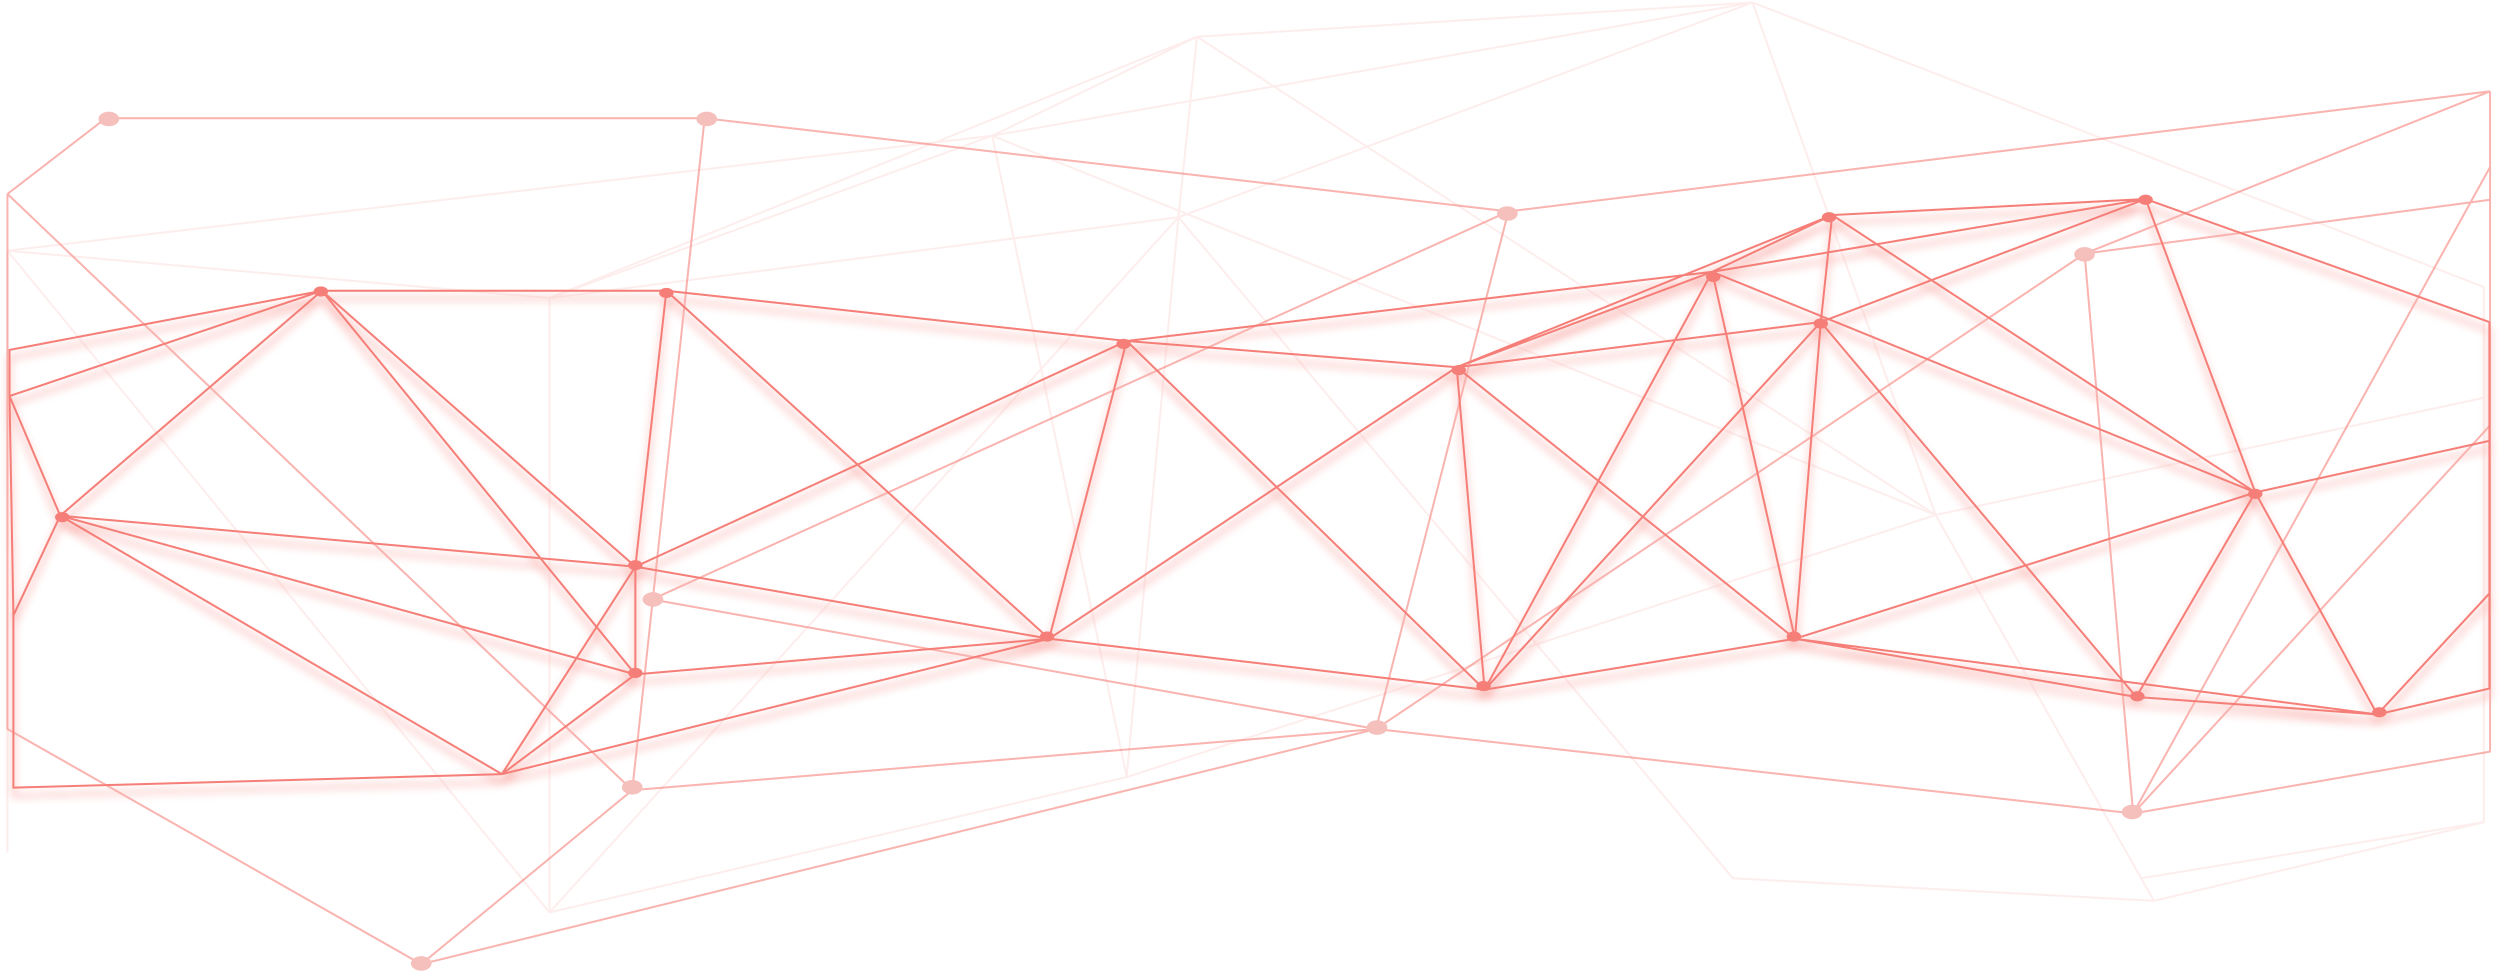
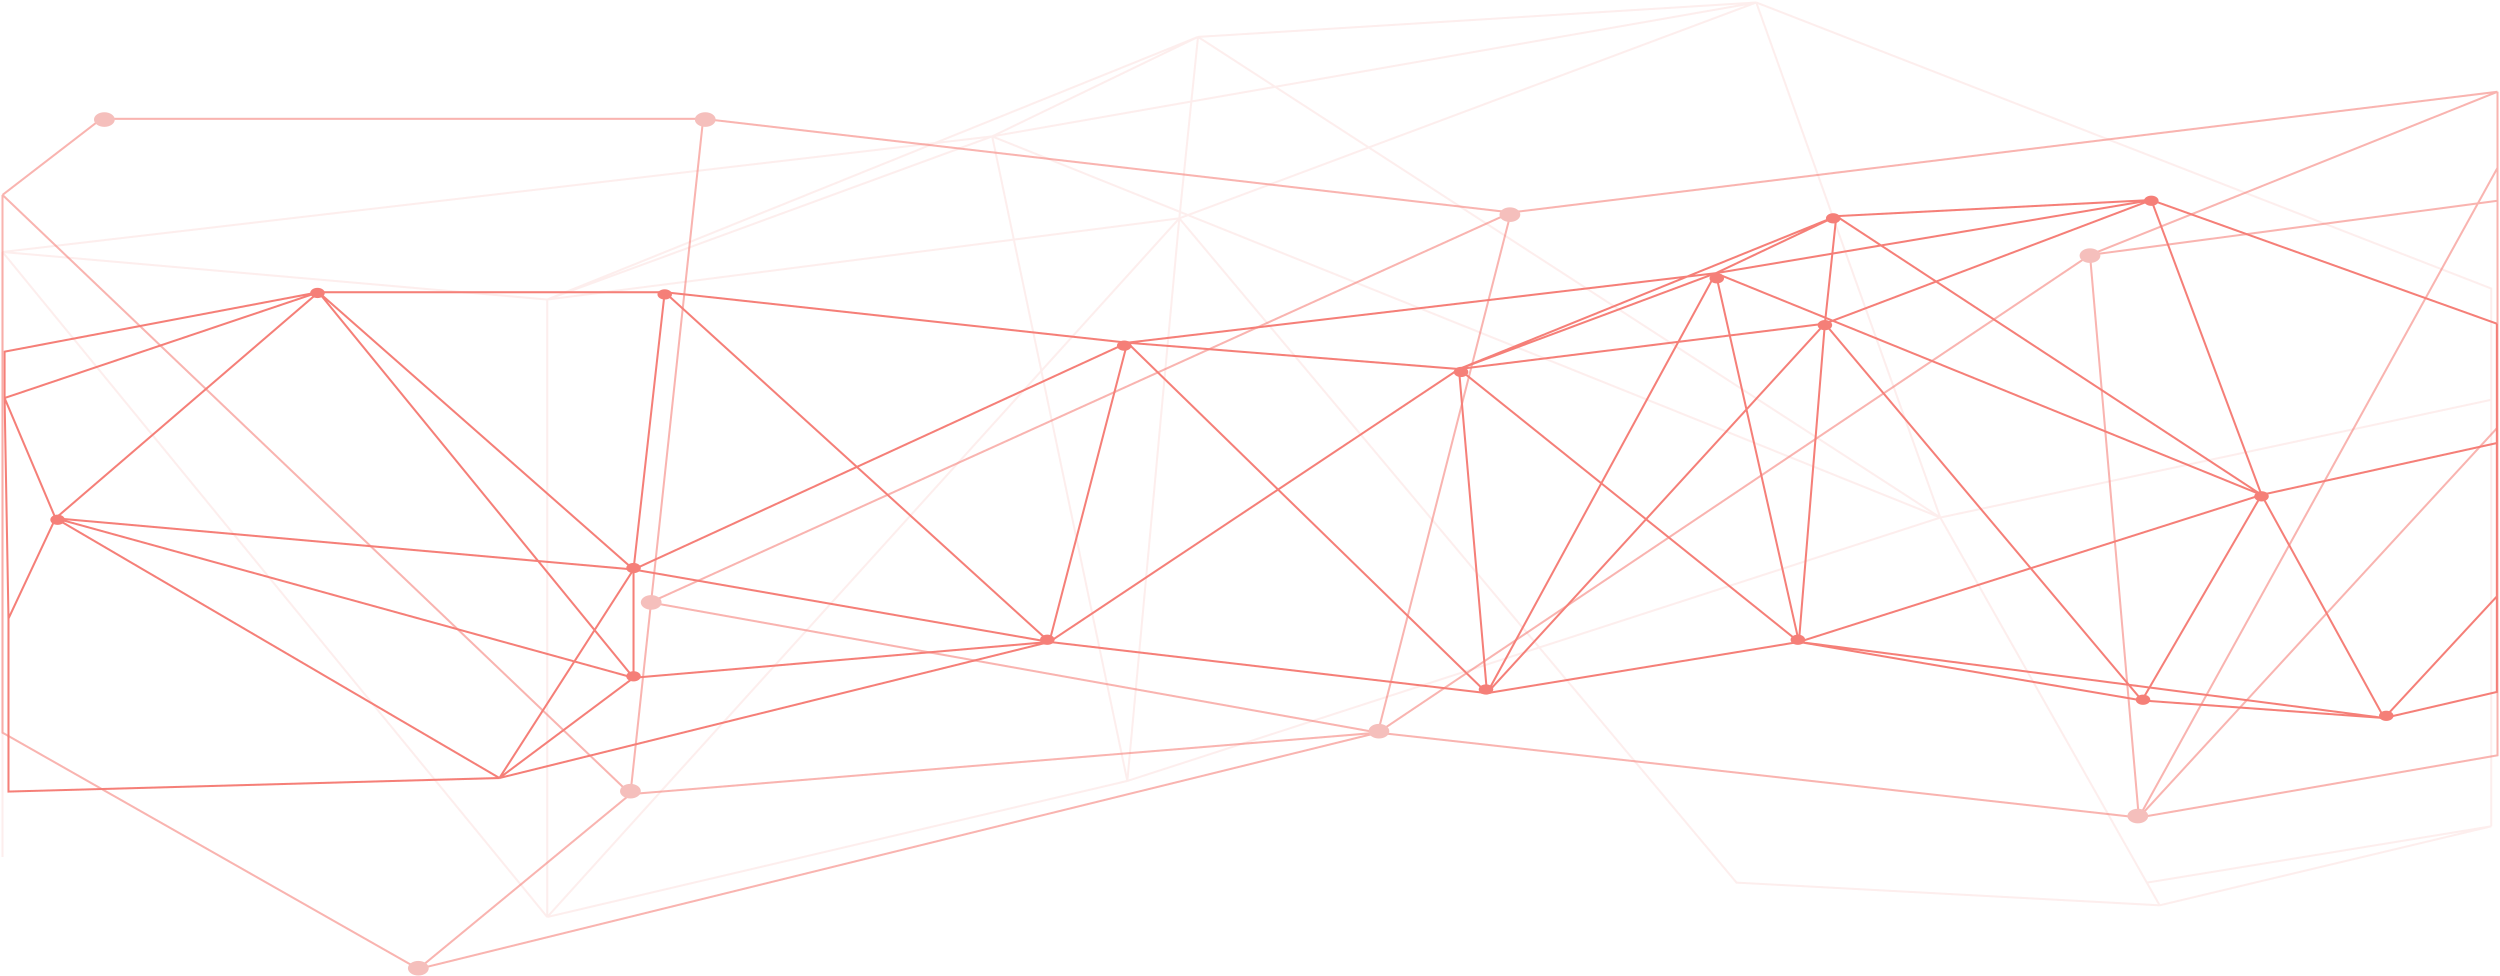
- <svg xmlns="http://www.w3.org/2000/svg" width="1007" height="391" viewBox="0 0 1007 391" fill="none">
-   <path d="M1003 36.774L839.667 102.165M1003 36.774V67.27M1003 36.774V80.466M1003 36.774L607.583 85.158M839.667 102.165L1003 80.466M839.667 102.165L859.25 327.662M839.667 102.165L554.25 293.647M1003 80.466V67.27M1003 80.466V171.368M1003 67.27L859.25 327.662M859.25 327.662L1003 171.368M859.25 327.662L1003 302.737V171.368M859.25 327.662L554.25 293.647M554.25 293.647L607.583 85.158M554.25 293.647L262.583 241.451L607.583 85.158M554.25 293.647L169.667 388.361M554.25 293.647L254.667 318.278M607.583 85.158L283.833 47.624M254.667 318.278L169.667 388.361M254.667 318.278L3 78.12M254.667 318.278L283.833 47.624M169.667 388.361L3 293.647V78.12M3 78.12L42.583 47.624H283.833" stroke="#F57F78" stroke-opacity="0.58" stroke-width="0.816" />
-   <ellipse cx="284.667" cy="47.917" rx="4.167" ry="2.932" fill="#F5BFBC" />
-   <ellipse cx="607.166" cy="86.037" rx="4.167" ry="2.932" fill="#F5BFBC" />
-   <ellipse cx="554.667" cy="293.06" rx="4.167" ry="2.932" fill="#F5BFBC" />
-   <ellipse cx="254.667" cy="317.105" rx="4.167" ry="2.932" fill="#F5BFBC" />
-   <ellipse cx="169.666" cy="388.068" rx="4.167" ry="2.932" fill="#F5BFBC" />
-   <ellipse cx="263" cy="241.451" rx="4.167" ry="2.932" fill="#F5BFBC" />
-   <ellipse cx="43.833" cy="47.917" rx="4.167" ry="2.932" fill="#F5BFBC" />
-   <ellipse cx="839.667" cy="102.459" rx="4.167" ry="2.932" fill="#F5BFBC" />
-   <ellipse cx="858.833" cy="327.075" rx="4.167" ry="2.932" fill="#F5BFBC" />
-   <path d="M482.167 14.782L474.667 87.504M482.167 14.782L705.917 1M482.167 14.782L779.667 207.436M482.167 14.782L221.333 120.053M482.167 14.782L399.667 54.662M474.667 87.504L705.917 1M474.667 87.504L453.833 313M474.667 87.504L698 353.76L867.583 362.85M474.667 87.504L221.333 367.542M474.667 87.504L221.333 120.053M705.917 1L399.667 54.662M705.917 1L1000.5 115.654V160.226M705.917 1L779.667 207.436M399.667 54.662L453.833 313M399.667 54.662L221.333 120.053M399.667 54.662L3 100.993M399.667 54.662L779.667 207.436M779.667 207.436L453.833 313M779.667 207.436L862.441 353.76M779.667 207.436L1000.5 160.226M453.833 313L221.333 367.542M221.333 367.542L3 100.993M221.333 367.542V120.053M867.583 362.85L1000.5 331.181M867.583 362.85L862.441 353.76M1000.5 331.181L862.441 353.76M1000.5 331.181V160.226M221.333 120.053L3 100.993M3 100.993V343.497" stroke="#F57F78" stroke-opacity="0.13" stroke-width="0.816" />
-   <g filter="url(#filter0_d)">
-     <path d="M864.25 80.173L908.417 198.346M864.25 80.173L733.417 129.729M864.25 80.173L738 86.624M864.25 80.173L689.667 109.496M864.25 80.173L1002.74 129.729M908.417 198.346L723 257.286M908.417 198.346L689.667 109.496M908.417 198.346L957.584 287.782M908.417 198.346L860.5 280.744M908.417 198.346L738 86.624M908.417 198.346L1002.74 177.573V129.729M733.417 129.729L738 86.624M733.417 129.729L586.75 147.91M733.417 129.729L860.5 280.744M733.417 129.729L598 277.812M733.417 129.729L723 257.286M738 86.624L689.667 109.496M738 86.624L586.75 147.91M689.667 109.496L723 257.286M689.667 109.496L598 277.812M689.667 109.496L586.75 147.91M689.667 109.496L453.834 137.353M586.75 147.91L723 257.286M586.75 147.91L598 277.812M586.75 147.91L453.834 137.353M586.75 147.91L422.584 257.286M723 257.286L598 277.812M723 257.286L860.5 280.744M723 257.286L957.584 287.782M860.5 280.744L957.584 287.782M957.584 287.782L1002.74 239.042M957.584 287.782L1002.74 277.339V239.042M598 277.812L422.584 257.286M598 277.812L453.834 137.353M422.584 257.286L453.834 137.353M422.584 257.286L268.417 117.12M422.584 257.286L255.917 228.256M422.584 257.286L255.917 271.654M422.584 257.286L202.167 311.827M453.834 137.353L268.417 117.12M453.834 137.353L255.917 228.256M268.417 117.12L255.917 228.256M268.417 117.12H129.667M255.917 228.256V271.654M255.917 228.256L24.25 207.729M255.917 228.256L129.667 117.12M255.917 228.256L202.167 311.827M255.917 271.654L202.167 311.827M255.917 271.654L129.667 117.12M255.917 271.654L24.25 207.729M202.167 311.827L24.25 207.729M202.167 311.827L5.397 317.262V247.902M24.25 207.729L129.667 117.12M24.25 207.729L3.833 159.523M24.25 207.729L5.397 247.902M129.667 117.12L3.834 140.943L3.833 159.523M129.667 117.12L3.833 159.523M3.833 159.523L5.397 247.902M1002.74 129.729V239.042" stroke="#F57F78" stroke-width="0.816" />
-   </g>
-   <path d="M271.333 118C271.333 119.134 270.027 120.053 268.417 120.053C266.806 120.053 265.5 119.134 265.5 118C265.5 116.867 266.806 115.948 268.417 115.948C270.027 115.948 271.333 116.867 271.333 118Z" fill="#F57F78" />
-   <path d="M736.333 130.316C736.333 131.449 735.027 132.368 733.417 132.368C731.806 132.368 730.5 131.449 730.5 130.316C730.5 129.182 731.806 128.263 733.417 128.263C735.027 128.263 736.333 129.182 736.333 130.316Z" fill="#F57F78" />
-   <path d="M693 111.549C693 112.682 691.694 113.601 690.083 113.601C688.473 113.601 687.167 112.682 687.167 111.549C687.167 110.415 688.473 109.496 690.083 109.496C691.694 109.496 693 110.415 693 111.549Z" fill="#F57F78" />
-   <path d="M739.667 87.504C739.667 88.637 738.361 89.556 736.75 89.556C735.139 89.556 733.833 88.637 733.833 87.504C733.833 86.37 735.139 85.451 736.75 85.451C738.361 85.451 739.667 86.37 739.667 87.504Z" fill="#F57F78" />
-   <path d="M867.167 80.466C867.167 81.6 865.861 82.519 864.25 82.519C862.639 82.519 861.333 81.6 861.333 80.466C861.333 79.333 862.639 78.414 864.25 78.414C865.861 78.414 867.167 79.333 867.167 80.466Z" fill="#F57F78" />
-   <path d="M911.333 198.933C911.333 200.066 910.027 200.985 908.416 200.985C906.806 200.985 905.5 200.066 905.5 198.933C905.5 197.799 906.806 196.88 908.416 196.88C910.027 196.88 911.333 197.799 911.333 198.933Z" fill="#F57F78" />
-   <path d="M961.333 286.902C961.333 288.036 960.027 288.955 958.417 288.955C956.806 288.955 955.5 288.036 955.5 286.902C955.5 285.769 956.806 284.85 958.417 284.85C960.027 284.85 961.333 285.769 961.333 286.902Z" fill="#F57F78" />
-   <path d="M863.833 280.451C863.833 281.585 862.527 282.504 860.917 282.504C859.306 282.504 858 281.585 858 280.451C858 279.318 859.306 278.399 860.917 278.399C862.527 278.399 863.833 279.318 863.833 280.451Z" fill="#F57F78" />
-   <path d="M725.5 256.406C725.5 257.54 724.194 258.459 722.583 258.459C720.972 258.459 719.667 257.54 719.667 256.406C719.667 255.273 720.972 254.354 722.583 254.354C724.194 254.354 725.5 255.273 725.5 256.406Z" fill="#F57F78" />
-   <path d="M600.5 276.346C600.5 277.479 599.194 278.398 597.583 278.398C595.972 278.398 594.667 277.479 594.667 276.346C594.667 275.212 595.972 274.293 597.583 274.293C599.194 274.293 600.5 275.212 600.5 276.346Z" fill="#F57F78" />
-   <path d="M258.833 271.068C258.833 272.201 257.527 273.12 255.917 273.12C254.306 273.12 253 272.201 253 271.068C253 269.934 254.306 269.015 255.917 269.015C257.527 269.015 258.833 269.934 258.833 271.068Z" fill="#F57F78" />
-   <path d="M28 208.316C28 209.449 26.694 210.368 25.083 210.368C23.472 210.368 22.166 209.449 22.166 208.316C22.166 207.182 23.472 206.263 25.083 206.263C26.694 206.263 28 207.182 28 208.316Z" fill="#F57F78" />
-   <path d="M590.5 149.083C590.5 150.216 589.194 151.135 587.583 151.135C585.972 151.135 584.667 150.216 584.667 149.083C584.667 147.949 585.972 147.03 587.583 147.03C589.194 147.03 590.5 147.949 590.5 149.083Z" fill="#F57F78" />
-   <path d="M424.667 256.406C424.667 257.54 423.361 258.459 421.75 258.459C420.139 258.459 418.833 257.54 418.833 256.406C418.833 255.273 420.139 254.354 421.75 254.354C423.361 254.354 424.667 255.273 424.667 256.406Z" fill="#F57F78" />
-   <path d="M455.5 138.526C455.5 139.66 454.194 140.579 452.583 140.579C450.972 140.579 449.667 139.66 449.667 138.526C449.667 137.393 450.972 136.474 452.583 136.474C454.194 136.474 455.5 137.393 455.5 138.526Z" fill="#F57F78" />
-   <path d="M258.833 227.669C258.833 228.803 257.527 229.722 255.917 229.722C254.306 229.722 253 228.803 253 227.669C253 226.536 254.306 225.617 255.917 225.617C257.527 225.617 258.833 226.536 258.833 227.669Z" fill="#F57F78" />
-   <path d="M132.167 117.413C132.167 118.547 130.861 119.466 129.25 119.466C127.639 119.466 126.333 118.547 126.333 117.413C126.333 116.28 127.639 115.361 129.25 115.361C130.861 115.361 132.167 116.28 132.167 117.413Z" fill="#F57F78" />
-   <defs>
-     <filter id="filter0_d" x="0.162" y="79.761" width="1006.25" height="244.446" filterUnits="userSpaceOnUse" color-interpolation-filters="sRGB">
-       <feFlood flood-opacity="0" result="BackgroundImageFix" />
-       <feColorMatrix in="SourceAlpha" type="matrix" values="0 0 0 0 0 0 0 0 0 0 0 0 0 0 0 0 0 0 127 0" />
-       <feOffset dy="3.263" />
-       <feGaussianBlur stdDeviation="1.632" />
-       <feColorMatrix type="matrix" values="0 0 0 0 0.977 0 0 0 0 0.699 0 0 0 0 0.682 0 0 0 1 0" />
-       <feBlend mode="normal" in2="BackgroundImageFix" result="effect1_dropShadow" />
-       <feBlend mode="normal" in="SourceGraphic" in2="effect1_dropShadow" result="shape" />
-     </filter>
-   </defs>
+ <svg xmlns="http://www.w3.org/2000/svg" width="1002" height="391" viewBox="0 0 1002 391" fill="none">
+   <path d="M1001 36.774L837.667 102.165M1001 36.774V67.27M1001 36.774V80.466M1001 36.774L605.583 85.158M837.667 102.165L1001 80.466M837.667 102.165L857.25 327.662M837.667 102.165L552.25 293.647M1001 80.466V67.27M1001 80.466V171.368M1001 67.27L857.25 327.662M857.25 327.662L1001 171.368M857.25 327.662L1001 302.737V171.368M857.25 327.662L552.25 293.647M552.25 293.647L605.583 85.158M552.25 293.647L260.583 241.451L605.583 85.158M552.25 293.647L167.667 388.361M552.25 293.647L252.667 318.278M605.583 85.158L281.833 47.624M252.667 318.278L167.667 388.361M252.667 318.278L1 78.12M252.667 318.278L281.833 47.624M167.667 388.361L1 293.647V78.12M1 78.12L40.583 47.624H281.833" stroke="#F57F78" stroke-opacity="0.58" stroke-width="0.816" />
+   <ellipse cx="282.667" cy="47.917" rx="4.167" ry="2.932" fill="#F5BFBC" />
+   <ellipse cx="605.166" cy="86.037" rx="4.167" ry="2.932" fill="#F5BFBC" />
+   <ellipse cx="552.667" cy="293.06" rx="4.167" ry="2.932" fill="#F5BFBC" />
+   <ellipse cx="252.667" cy="317.105" rx="4.167" ry="2.932" fill="#F5BFBC" />
+   <ellipse cx="167.666" cy="388.068" rx="4.167" ry="2.932" fill="#F5BFBC" />
+   <ellipse cx="261" cy="241.451" rx="4.167" ry="2.932" fill="#F5BFBC" />
+   <ellipse cx="41.833" cy="47.917" rx="4.167" ry="2.932" fill="#F5BFBC" />
+   <ellipse cx="837.667" cy="102.459" rx="4.167" ry="2.932" fill="#F5BFBC" />
+   <ellipse cx="856.833" cy="327.075" rx="4.167" ry="2.932" fill="#F5BFBC" />
+   <path d="M480.167 14.782L472.667 87.504M480.167 14.782L703.917 1M480.167 14.782L777.667 207.436M480.167 14.782L219.333 120.053M480.167 14.782L397.667 54.662M472.667 87.504L703.917 1M472.667 87.504L451.833 313M472.667 87.504L696 353.76L865.583 362.85M472.667 87.504L219.333 367.542M472.667 87.504L219.333 120.053M703.917 1L397.667 54.662M703.917 1L998.5 115.654V160.226M703.917 1L777.667 207.436M397.667 54.662L451.833 313M397.667 54.662L219.333 120.053M397.667 54.662L1 100.993M397.667 54.662L777.667 207.436M777.667 207.436L451.833 313M777.667 207.436L860.441 353.76M777.667 207.436L998.5 160.226M451.833 313L219.333 367.542M219.333 367.542L1 100.993M219.333 367.542V120.053M865.583 362.85L998.5 331.181M865.583 362.85L860.441 353.76M998.5 331.181L860.441 353.76M998.5 331.181V160.226M219.333 120.053L1 100.993M1 100.993V343.497" stroke="#F57F78" stroke-opacity="0.13" stroke-width="0.816" />
+   <path d="M862.25 80.173L906.417 198.346M862.25 80.173L731.417 129.729M862.25 80.173L736 86.624M862.25 80.173L687.667 109.496M862.25 80.173L1000.74 129.729M906.417 198.346L721 257.286M906.417 198.346L687.667 109.496M906.417 198.346L955.584 287.782M906.417 198.346L858.5 280.744M906.417 198.346L736 86.624M906.417 198.346L1000.74 177.573V129.729M731.417 129.729L736 86.624M731.417 129.729L584.75 147.91M731.417 129.729L858.5 280.744M731.417 129.729L596 277.812M731.417 129.729L721 257.286M736 86.624L687.667 109.496M736 86.624L584.75 147.91M687.667 109.496L721 257.286M687.667 109.496L596 277.812M687.667 109.496L584.75 147.91M687.667 109.496L451.834 137.353M584.75 147.91L721 257.286M584.75 147.91L596 277.812M584.75 147.91L451.834 137.353M584.75 147.91L420.584 257.286M721 257.286L596 277.812M721 257.286L858.5 280.744M721 257.286L955.584 287.782M858.5 280.744L955.584 287.782M955.584 287.782L1000.74 239.042M955.584 287.782L1000.74 277.339V239.042M596 277.812L420.584 257.286M596 277.812L451.834 137.353M420.584 257.286L451.834 137.353M420.584 257.286L266.417 117.12M420.584 257.286L253.917 228.256M420.584 257.286L253.917 271.654M420.584 257.286L200.167 311.827M451.834 137.353L266.417 117.12M451.834 137.353L253.917 228.256M266.417 117.12L253.917 228.256M266.417 117.12H127.667M253.917 228.256V271.654M253.917 228.256L22.25 207.729M253.917 228.256L127.667 117.12M253.917 228.256L200.167 311.827M253.917 271.654L200.167 311.827M253.917 271.654L127.667 117.12M253.917 271.654L22.25 207.729M200.167 311.827L22.25 207.729M200.167 311.827L3.397 317.262V247.902M22.25 207.729L127.667 117.12M22.25 207.729L1.833 159.523M22.25 207.729L3.397 247.902M127.667 117.12L1.834 140.943L1.833 159.523M127.667 117.12L1.833 159.523M1.833 159.523L3.397 247.902M1000.74 129.729V239.042" stroke="#F57F78" stroke-width="0.816" />
+   <path d="M269.333 118C269.333 119.134 268.027 120.053 266.417 120.053C264.806 120.053 263.5 119.134 263.5 118C263.5 116.867 264.806 115.948 266.417 115.948C268.027 115.948 269.333 116.867 269.333 118Z" fill="#F57F78" />
+   <path d="M734.333 130.316C734.333 131.449 733.027 132.368 731.417 132.368C729.806 132.368 728.5 131.449 728.5 130.316C728.5 129.182 729.806 128.263 731.417 128.263C733.027 128.263 734.333 129.182 734.333 130.316Z" fill="#F57F78" />
+   <path d="M691 111.549C691 112.682 689.694 113.601 688.083 113.601C686.473 113.601 685.167 112.682 685.167 111.549C685.167 110.415 686.473 109.496 688.083 109.496C689.694 109.496 691 110.415 691 111.549Z" fill="#F57F78" />
+   <path d="M737.667 87.504C737.667 88.637 736.361 89.556 734.75 89.556C733.139 89.556 731.833 88.637 731.833 87.504C731.833 86.37 733.139 85.451 734.75 85.451C736.361 85.451 737.667 86.37 737.667 87.504Z" fill="#F57F78" />
+   <path d="M865.167 80.466C865.167 81.6 863.861 82.519 862.25 82.519C860.639 82.519 859.333 81.6 859.333 80.466C859.333 79.333 860.639 78.414 862.25 78.414C863.861 78.414 865.167 79.333 865.167 80.466Z" fill="#F57F78" />
+   <path d="M909.333 198.933C909.333 200.066 908.027 200.985 906.416 200.985C904.806 200.985 903.5 200.066 903.5 198.933C903.5 197.799 904.806 196.88 906.416 196.88C908.027 196.88 909.333 197.799 909.333 198.933Z" fill="#F57F78" />
+   <path d="M959.333 286.902C959.333 288.036 958.027 288.955 956.417 288.955C954.806 288.955 953.5 288.036 953.5 286.902C953.5 285.769 954.806 284.85 956.417 284.85C958.027 284.85 959.333 285.769 959.333 286.902Z" fill="#F57F78" />
+   <path d="M861.833 280.451C861.833 281.585 860.527 282.504 858.917 282.504C857.306 282.504 856 281.585 856 280.451C856 279.318 857.306 278.399 858.917 278.399C860.527 278.399 861.833 279.318 861.833 280.451Z" fill="#F57F78" />
+   <path d="M723.5 256.406C723.5 257.54 722.194 258.459 720.583 258.459C718.972 258.459 717.667 257.54 717.667 256.406C717.667 255.273 718.972 254.354 720.583 254.354C722.194 254.354 723.5 255.273 723.5 256.406Z" fill="#F57F78" />
+   <path d="M598.5 276.346C598.5 277.479 597.194 278.398 595.583 278.398C593.972 278.398 592.667 277.479 592.667 276.346C592.667 275.212 593.972 274.293 595.583 274.293C597.194 274.293 598.5 275.212 598.5 276.346Z" fill="#F57F78" />
+   <path d="M256.833 271.068C256.833 272.201 255.527 273.12 253.917 273.12C252.306 273.12 251 272.201 251 271.068C251 269.934 252.306 269.015 253.917 269.015C255.527 269.015 256.833 269.934 256.833 271.068Z" fill="#F57F78" />
+   <path d="M26 208.316C26 209.449 24.694 210.368 23.083 210.368C21.472 210.368 20.166 209.449 20.166 208.316C20.166 207.182 21.472 206.263 23.083 206.263C24.694 206.263 26 207.182 26 208.316Z" fill="#F57F78" />
+   <path d="M588.5 149.083C588.5 150.216 587.194 151.135 585.583 151.135C583.972 151.135 582.667 150.216 582.667 149.083C582.667 147.949 583.972 147.03 585.583 147.03C587.194 147.03 588.5 147.949 588.5 149.083Z" fill="#F57F78" />
+   <path d="M422.667 256.406C422.667 257.54 421.361 258.459 419.75 258.459C418.139 258.459 416.833 257.54 416.833 256.406C416.833 255.273 418.139 254.354 419.75 254.354C421.361 254.354 422.667 255.273 422.667 256.406Z" fill="#F57F78" />
+   <path d="M453.5 138.526C453.5 139.66 452.194 140.579 450.583 140.579C448.972 140.579 447.667 139.66 447.667 138.526C447.667 137.393 448.972 136.474 450.583 136.474C452.194 136.474 453.5 137.393 453.5 138.526Z" fill="#F57F78" />
+   <path d="M256.833 227.669C256.833 228.803 255.527 229.722 253.917 229.722C252.306 229.722 251 228.803 251 227.669C251 226.536 252.306 225.617 253.917 225.617C255.527 225.617 256.833 226.536 256.833 227.669Z" fill="#F57F78" />
+   <path d="M130.167 117.413C130.167 118.547 128.861 119.466 127.25 119.466C125.639 119.466 124.333 118.547 124.333 117.413C124.333 116.28 125.639 115.361 127.25 115.361C128.861 115.361 130.167 116.28 130.167 117.413Z" fill="#F57F78" />
</svg>
